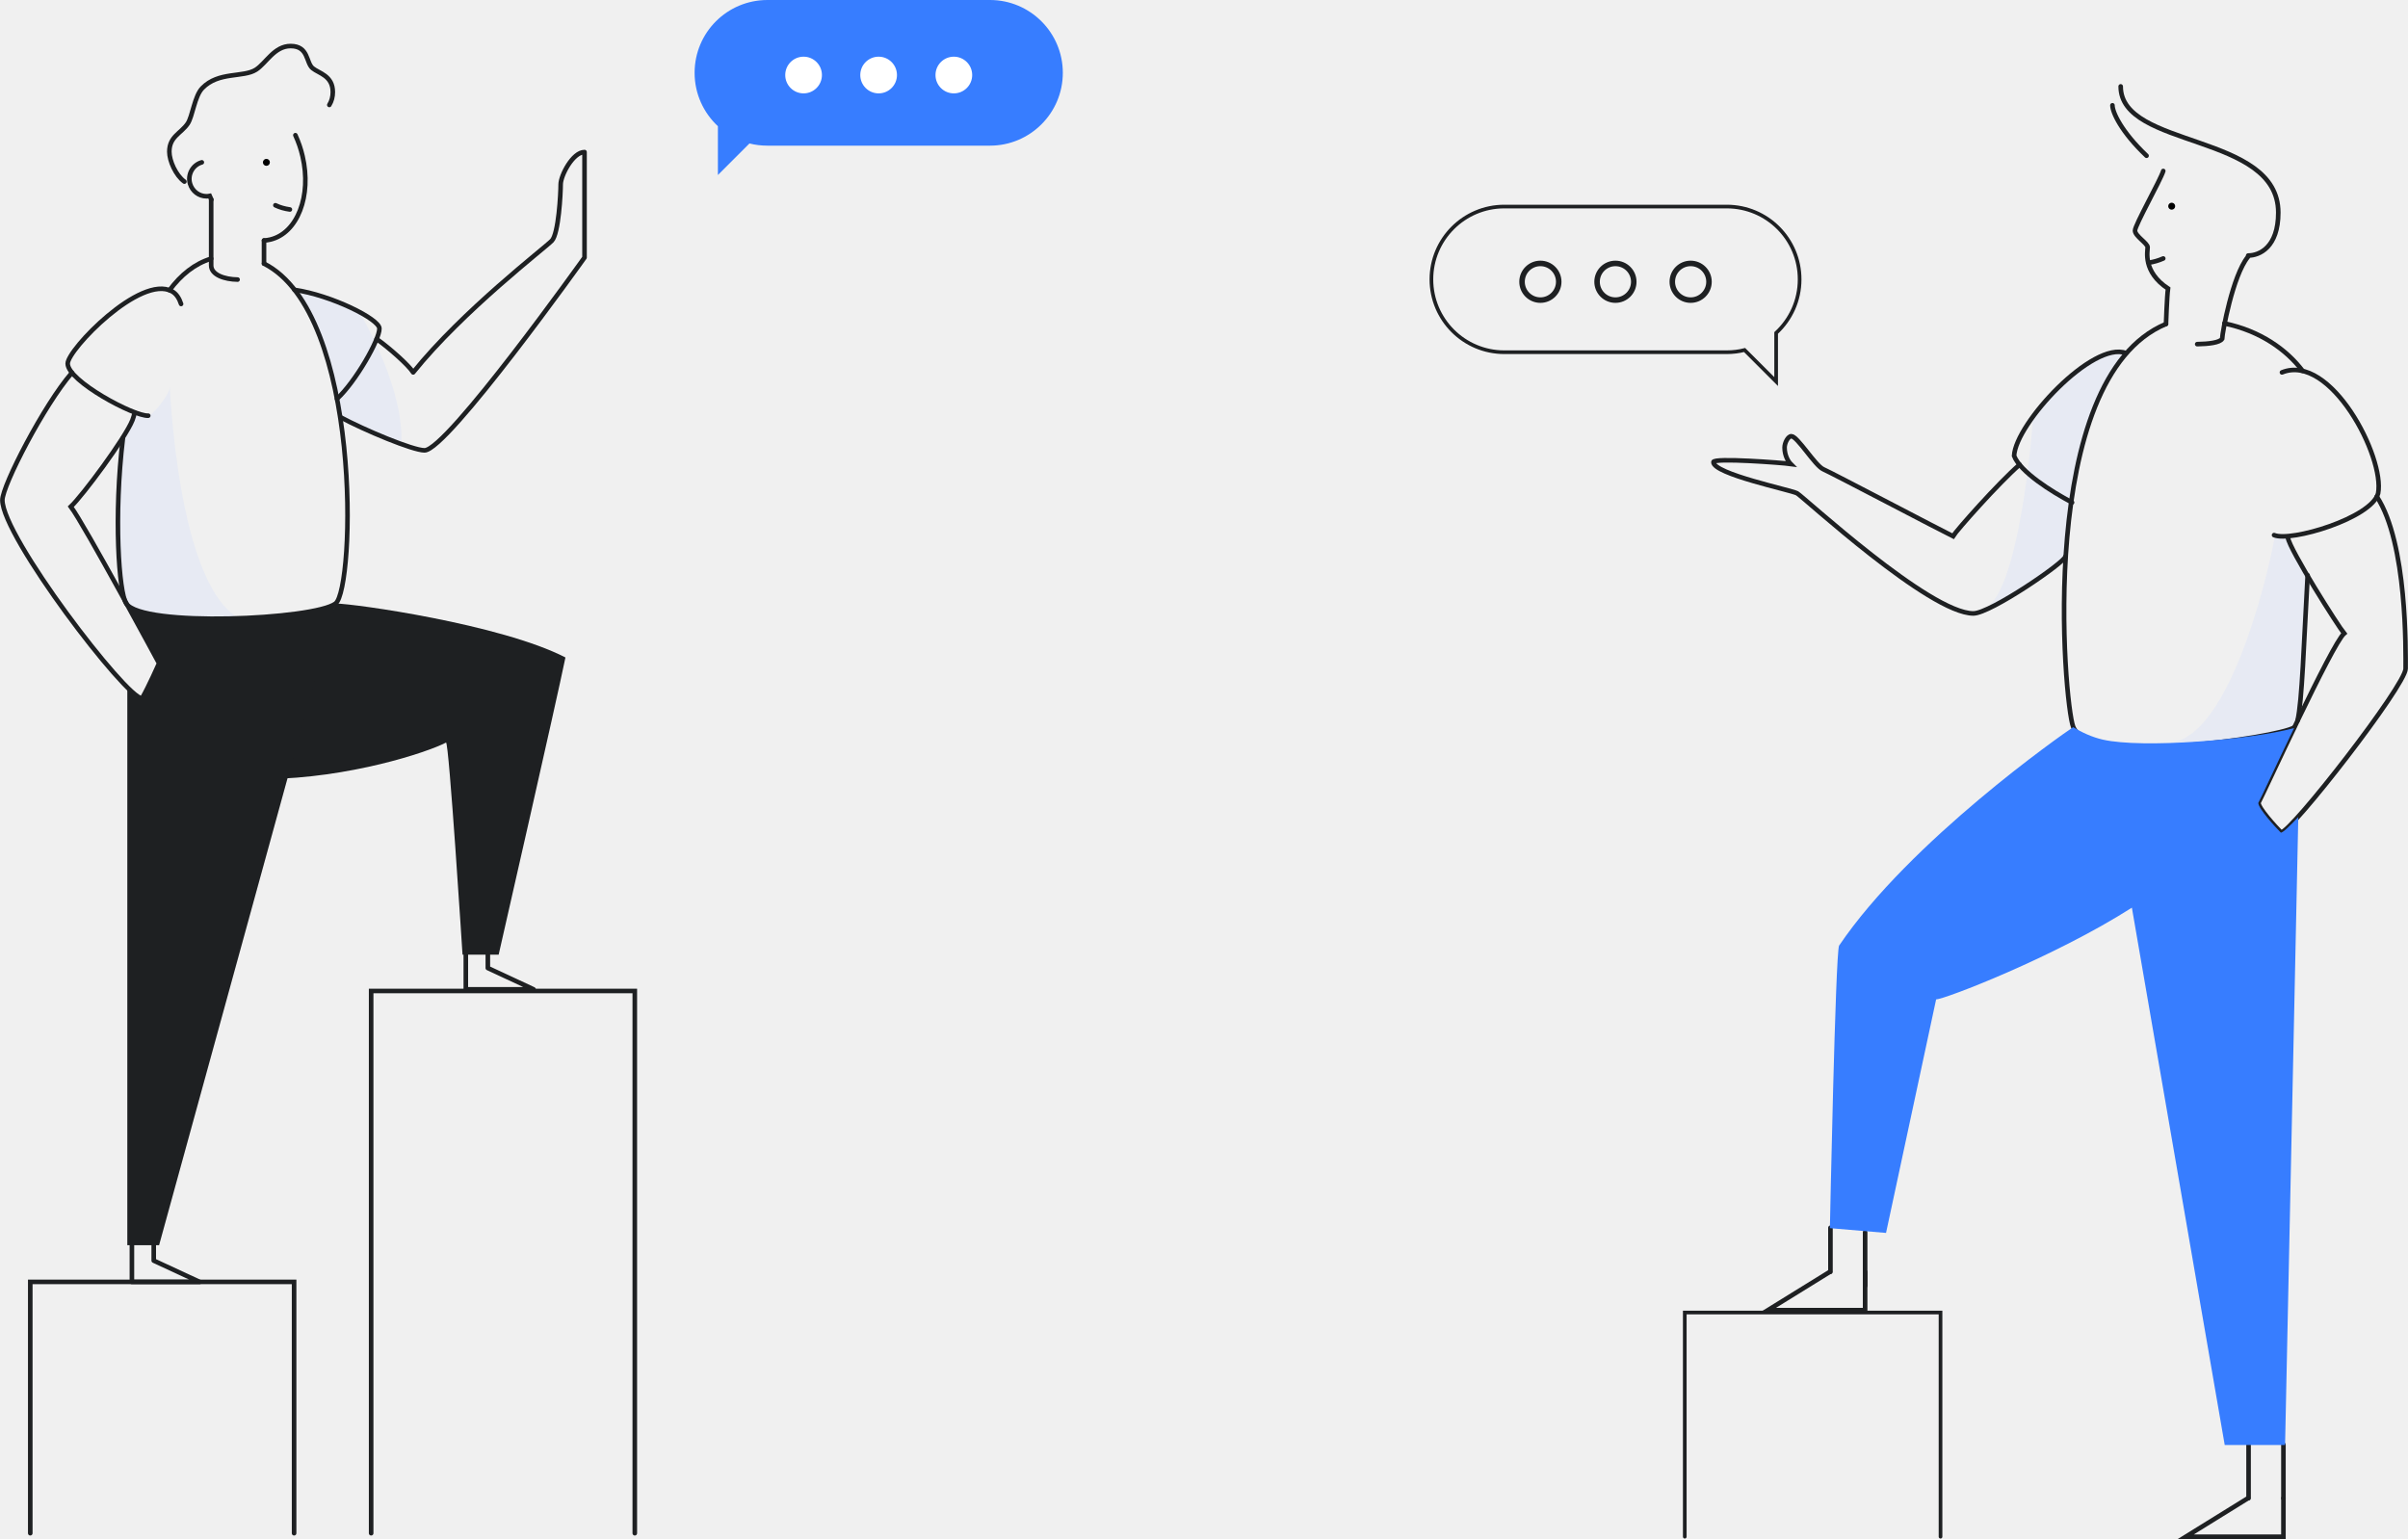
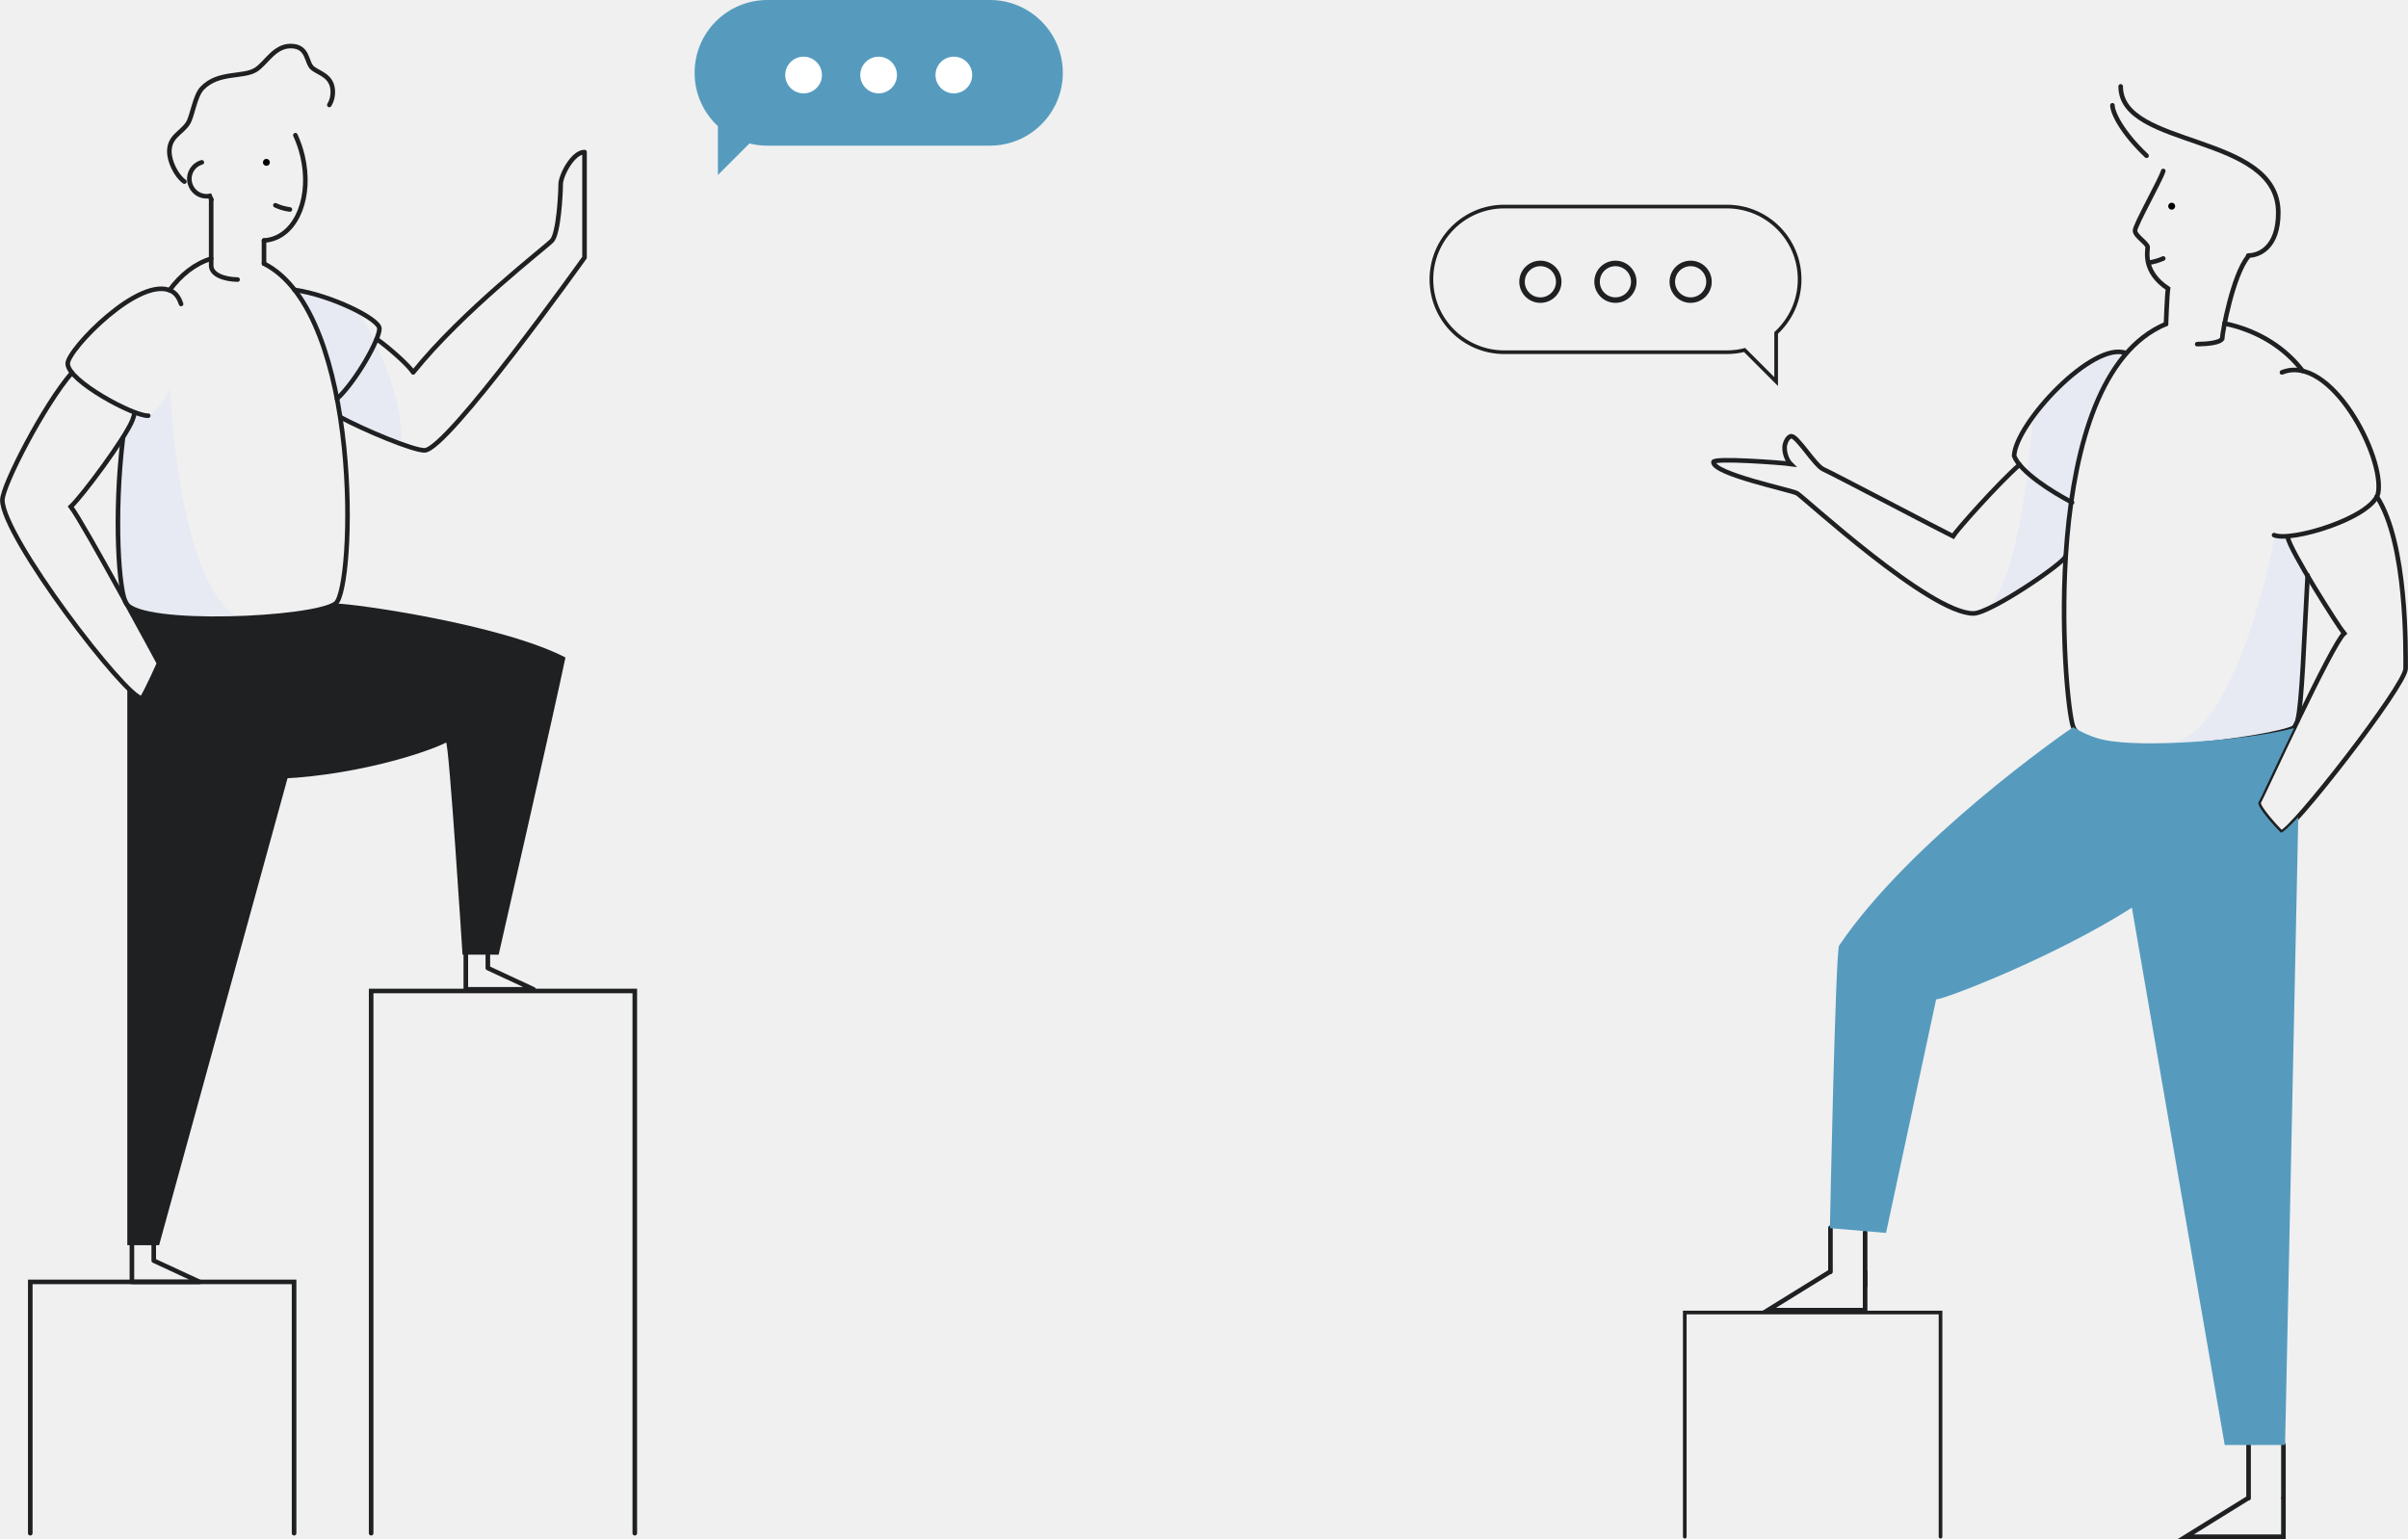
- <svg xmlns="http://www.w3.org/2000/svg" x="0px" y="0px" viewBox="0 0 1312.5 838.9" style="enable-background:new 0 0 1312.5 838.9;" xml:space="preserve">
+ <svg xmlns="http://www.w3.org/2000/svg" version="1.1" id="Layer_1" x="0px" y="0px" viewBox="0 0 1312.5 838.9" style="enable-background:new 0 0 1312.5 838.9;" xml:space="preserve">
  <style type="text/css">
- 	.communicating-men-0{fill:#E7EAF3;}
- 	.communicating-men-1{fill:#377DFF;}
- 	.communicating-men-2{fill:none;stroke:#1E2022;}
- 	.communicating-men-3{fill:#FFFFFF;}
- 	.communicating-men-4{fill:#1E2022;}
+ 	.st0{fill:#E7EAF3;}
+ 	.st1{fill:#1E2022;}
+ 	.st2{fill:none;stroke:#1E2022;stroke-width:2.5;stroke-linecap:round;stroke-linejoin:round;}
+ 	.st3{fill:none;stroke:#1E2022;stroke-width:2.5;stroke-linecap:round;stroke-miterlimit:10;}
+ 	.st4{opacity:0.1;fill:#1E2022;enable-background:new    ;}
+ 	.st5{fill:#569BBE;}
+ 	.st6{fill:#FFFFFF;}
+ 	.st7{fill:none;stroke:#1E2022;stroke-width:2;stroke-miterlimit:10;}
+ 	.st8{fill:none;stroke:#1E2022;stroke-width:3;stroke-miterlimit:10;}
+ 	.st9{fill:none;stroke:#1E2022;stroke-width:2;stroke-linecap:round;stroke-miterlimit:10;}
</style>
-   <path class="communicating-men-0 fill-gray-300" d="M195.8,170c3.5,5.8,24.4,42.6,23,72.1c-6.6-2.5-33.4-14.8-33.4-14.8l-1.7-10l-7.3-28.2l-4.1-10.8l-6.9-14.2  l-4.5-6.2l12,2.8L195.8,170z" />
-   <path class="communicating-men-0 fill-gray-300" d="M92.5,211.2c0-8.4,3,111.9,40.3,127c-20.1,5.8-52.8,1.3-52.8,1.3l-10.5-9.9l-3.1-7.5l-1.9-26.8v-9.5l0.1-15.8  l1.5-22.9l1.3-8.1l4.6-10.5l1.9-3.7c0,0,5.3,1.6,7.3,1.6S92.5,214.9,92.5,211.2z" />
-   <path class="communicating-men-4 fill-dark" d="M182.9,329c10,0,90.2,11.3,125.3,29.4c-4.8,23.5-36.4,162-36.4,162h-19.7c0,0-7.4-116.6-9-115.6  c-10.6,5.5-52.8,19.3-97.9,19.9" />
-   <path class="communicating-men-2 fill-none stroke-dark" stroke-width="2.5" stroke-linecap="round" stroke-linejoin="round" d="M205.3,184.8c6.9,4.9,17.5,14.3,19.9,18.2c27.2-33.8,71.9-67.9,75.6-71.8s4.8-25.9,4.8-30.7s6.6-17.6,13-17.6  v57.5c0,0-74.9,105.1-87.2,105.1c-6.4,0-32.7-11-45.9-18.1" />
-   <path class="communicating-men-2 fill-none stroke-dark" stroke-width="2.5" stroke-linecap="round" stroke-miterlimit="10" d="M160.5,158c20,2.9,46.3,15.9,46.3,21.1c0.1,6-12.9,28.9-23.1,38.3" />
-   <path class="communicating-men-2 fill-none stroke-dark" stroke-width="2.5" stroke-linecap="round" stroke-miterlimit="10" d="M179.5,57.2c1.3-2.1,1.9-4.5,1.9-7c0-9-7.6-10.2-11-13c-3.7-3-2.1-12.1-12-12.1c-8.9,0-13.3,9.3-18.9,12.9  c-6.9,4.4-20.4,0.9-29.2,10c-4.3,4.4-5.3,15.4-8,19.4c-3.7,5.4-10,7-10,15.3c0,5,3.5,12.9,8.2,16.3" />
-   <path class="communicating-men-2 fill-none stroke-dark" stroke-width="2.5" stroke-linecap="round" stroke-miterlimit="10" d="M143.9,143.7c53.8,27.3,49.5,177.3,39,185.3c-11.5,8.8-105.5,13.1-114.1,0c-4-6.1-6.9-47.6-1.8-90.2" />
-   <path class="communicating-men-2 fill-none stroke-dark" stroke-width="2.5" stroke-linecap="round" stroke-miterlimit="10" d="M92.4,158.2c6.2-8.4,13.8-14.5,22.7-17.2" />
-   <path class="communicating-men-2 fill-none stroke-dark" stroke-width="2.5" stroke-linecap="round" stroke-miterlimit="10" d="M39.2,203.2c-15.1,17.3-37.9,61.5-37.9,69.4c0,20,67.5,108.1,76.1,108.1c3.6-6.2,9.3-19.1,9.3-19.1  S46,286,38.6,276.2c6.4-6,29.8-37.5,33.6-47.2c0.5-1.3,0.9-2.7,1.2-4.1" />
-   <path class="communicating-men-2 fill-none stroke-dark" stroke-width="2.5" stroke-linecap="round" stroke-miterlimit="10" d="M80.8,226.6c-7.6,0.5-43.9-18.9-43.9-28.4c0-7.6,39.7-48.8,56.8-39.4c2.4,1.3,4,3.8,5,6.9" />
-   <path class="communicating-men-2 fill-none stroke-dark" stroke-width="2.5" stroke-linecap="round" stroke-miterlimit="10" d="M143.9,143.7v-12.6" />
-   <path class="communicating-men-2 fill-none stroke-dark" stroke-width="2.5" stroke-linecap="round" stroke-miterlimit="10" d="M115.1,108.8v35.9c0,5.1,7.2,7.6,14.4,7.7" />
-   <path class="communicating-men-2 fill-none stroke-dark" stroke-width="2.5" stroke-linecap="round" stroke-miterlimit="10" d="M143.9,131.1c1.1-0.1,2.3-0.2,3.4-0.5c14.8-3.5,22.7-23.8,17.6-45.5c-0.9-3.9-2.2-7.7-3.9-11.4" />
-   <path class="communicating-men-2 fill-none stroke-dark" stroke-width="2.5" stroke-linecap="round" stroke-miterlimit="10" d="M110,88.5c-5,1.4-7.9,6.7-6.4,11.7c1.2,4,4.8,6.8,9,6.8c0.6,0,1.2-0.1,1.7-0.2c0.3,0.7,0.6,1.3,0.9,2" />
-   <path class="communicating-men-4 fill-dark" d="M69.4,329v0.6c9.4,17.3,17.3,32,17.3,32s-5.7,12.9-9.3,19.1c-1.4,0-4.2-2.2-8-6v304.1h17.3L182.9,329  C176.8,334.1,91.8,346.1,69.4,329z" />
-   <path class="communicating-men-4 fill-dark" opacity=".1" d="M69.4,329v0.6c9.4,17.3,17.3,32,17.3,32s-5.7,12.9-9.3,19.1c-1.4,0-4.2-2.2-8-6v304.1h17.3L182.9,329  C176.8,334.1,91.8,346.1,69.4,329z" />
-   <polyline class="communicating-men-2 fill-none stroke-dark" stroke-width="2.5" stroke-linecap="round" stroke-linejoin="round" points="71.9,678.3 71.9,698.8 108.8,698.8 83.8,687.2 83.8,677.8 " />
-   <polyline class="communicating-men-2 fill-none stroke-dark" stroke-width="2.5" stroke-linecap="round" stroke-linejoin="round" points="253.9,518.8 253.9,539.3 290.8,539.3 265.9,527.7 265.9,518.3 " />
-   <path class="communicating-men-1 fill-primary" d="M539.6,0H418.3c-21.9,0-39.7,17.7-39.7,39.7c0,11.5,4.9,21.8,12.7,29.1v26.6l17.2-17.2c3.1,0.8,6.4,1.2,9.8,1.2  h121.3c21.9,0,39.7-17.8,39.7-39.7S561.5,0,539.6,0z" />
-   <circle class="communicating-men-3 fill-white" cx="438" cy="40.9" r="10" />
-   <circle class="communicating-men-3 fill-white" cx="478.9" cy="40.9" r="10" />
-   <circle class="communicating-men-3 fill-white" cx="519.9" cy="40.9" r="10" />
-   <path class="communicating-men-2 fill-none stroke-dark" stroke-width="2" stroke-miterlimit="10" d="M980.9,152.3c0-22-17.8-39.7-39.7-39.7H819.9c-21.9,0-39.7,17.8-39.7,39.7S798,192,819.9,192h121.3  c3.4,0,6.6-0.4,9.7-1.2l17.2,17.2v-26.5C976,174.2,980.9,163.8,980.9,152.3z" />
-   <circle class="communicating-men-2 fill-none stroke-dark" stroke-width="3" stroke-miterlimit="10" cx="921.5" cy="153.6" r="10" />
-   <circle class="communicating-men-2 fill-none stroke-dark" stroke-width="3" stroke-miterlimit="10" cx="880.5" cy="153.6" r="10" />
-   <circle class="communicating-men-2 fill-none stroke-dark" stroke-width="3" stroke-miterlimit="10" cx="839.6" cy="153.6" r="10" />
-   <path class="communicating-men-0 fill-gray-300" d="M1108.1,225.8c0,8.4-7.7,98.4-26.7,106.2c14.4-7.7,36.4-19.3,43.7-28.5c0.5-5.8,2.5-29.8,3.5-33.2  c1-3.4,5-31.5,10.1-42.2c5-10.7,6.2-15,6.2-15l3.5-6.8l3.9-6.3l3.9-5.8l1.4-2l-1.8-0.4l-3.5-0.1l-4.5,1l-5.8,2.8l-6.9,4.2l-4.9,3.5  l-4.7,3.9l-4.9,4.8l-5,5.5l-7.1,8.2" />
-   <path class="communicating-men-0 fill-gray-300" d="M1239.8,292.4c0,3.4-22,112.5-58.7,112.5c41.4,3.8,62-1.6,62-1.6l7.3-6.5l2.5-7.3c0,0,2-20.4,2-22.3  c0.1-2.9,0.5-9.6,0.5-9.6l0.6-12.6l1.6-31.5l-6.5-10.6l-4.4-10.8L1239.8,292.4z" />
-   <path class="communicating-men-2 fill-none stroke-dark" stroke-width="2.5" stroke-linecap="round" stroke-miterlimit="10" d="M1255,202.1c-8.6-11.3-22.8-21.7-42.6-25.8" />
-   <path class="communicating-men-2 fill-none stroke-dark" stroke-width="2.5" stroke-linecap="round" stroke-miterlimit="10" d="M1252.3,392.8c2.5-10.7,3.4-41.6,5.5-79.2" />
-   <path class="communicating-men-2 fill-none stroke-dark" stroke-width="2.5" stroke-linecap="round" stroke-miterlimit="10" d="M1180.6,176.6c-71.3,29.7-55.5,207.2-50.6,219.6c8.3,21.2,111.2,6,120.4,0.4" />
-   <path class="communicating-men-2 fill-none stroke-dark" stroke-width="2.5" stroke-linecap="round" stroke-miterlimit="10" d="M1225.2,140.1c-8.2,10.1-13.9,41.1-14,44.6c-1.3,2.1-7.4,2.8-13.6,2.9" />
-   <path class="communicating-men-2 fill-none stroke-dark" stroke-width="2.5" stroke-linecap="round" stroke-miterlimit="10" d="M1100.8,253.3c-11.6,10.1-34.4,35.8-36.3,39c-5.8-2.8-66.1-34.5-70.7-36.5c-4.5-2-14.1-18-17.4-18  c-1.9,0-3.7,3.7-3.7,6.2c0,4.3,2,7.6,3.3,8.9c-4.3-0.6-42.1-3.5-42.1-1c0,6.5,42.3,15.2,45.6,17s72.2,65.5,96.1,65.5  c9.3,0,50.1-28,50.1-31" />
-   <polyline class="communicating-men-2 fill-none stroke-dark" stroke-width="2.5" stroke-linecap="round" stroke-miterlimit="10" points="1244.6,816.7 1244.6,837.7 1191.4,837.7 1225.3,816.7 " />
-   <line class="communicating-men-2 fill-none stroke-dark" stroke-width="2.5" stroke-linecap="round" stroke-miterlimit="10" x1="1244.6" y1="816.7" x2="1244.6" y2="787.5" />
-   <line class="communicating-men-2 fill-none stroke-dark" stroke-width="2.5" stroke-linecap="round" stroke-miterlimit="10" x1="1225.6" y1="816.7" x2="1225.6" y2="787.5" />
-   <polyline class="communicating-men-2 fill-none stroke-dark" stroke-width="2.5" stroke-linecap="round" stroke-miterlimit="10" points="1016.6,693.3 1016.6,714.2 963.6,714.2 997.4,693.3 " />
-   <line class="communicating-men-2 fill-none stroke-dark" stroke-width="2.5" stroke-linecap="round" stroke-miterlimit="10" x1="1016.6" y1="700.9" x2="1016.6" y2="671.7" />
-   <line class="communicating-men-2 fill-none stroke-dark" stroke-width="2.5" stroke-linecap="round" stroke-miterlimit="10" x1="997.7" y1="693.3" x2="997.7" y2="669.3" />
-   <polyline class="communicating-men-2 fill-none stroke-dark" stroke-width="2" stroke-linecap="round" stroke-miterlimit="10" points="918.3,837.7 918.3,715.5 1057.7,715.5 1057.7,837.7 " />
-   <path class="communicating-men-2 fill-none stroke-dark" stroke-width="2.5" stroke-linecap="round" stroke-miterlimit="10" d="M1247,293c1.1,6.9,27.6,48.6,30.7,52.3c-6.7,5.8-43.8,87-46.7,92.3c0,3,9.1,13,12.3,16.2  c5.5,0,67.9-80.2,67.9-89.3s1-68.3-15.7-93.8" />
-   <path class="communicating-men-2 fill-none stroke-dark" stroke-width="2.5" stroke-linecap="round" stroke-miterlimit="10" d="M1239.5,291.7c9.1,3.9,53.1-9.3,56.7-22.7c3.8-19.8-25.9-76.7-52.4-66" />
-   <path class="communicating-men-1 fill-primary" d="M1243.2,453.9c-3.3-3.3-12.3-13.2-12.3-16.2c1.4-2.4,9.9-21,19.5-40.8c-23.7,6.4-82.6,11.2-104.2,6.3  c-5.8-1.3-11.6-4-16.2-6.8c-5.7,3.7-89,62-127.6,119.1c-2,4.5-5,154-5,154l30.6,2.6l27.3-127.3c4.4,0,64-22.8,106.7-50l50.6,292.9  h32.9l7.2-342.3C1247.9,450.5,1244.3,453.9,1243.2,453.9z" />
-   <path class="communicating-men-2 fill-none stroke-dark" stroke-width="2.5" stroke-linecap="round" stroke-miterlimit="10" d="M1155.9,47.1c0,34,85.9,25.2,85.9,68.8c0,18.9-10.3,23.4-16.4,23.4" />
-   <path class="communicating-men-2 fill-none stroke-dark" stroke-width="2.5" stroke-linecap="round" stroke-miterlimit="10" d="M1151.4,57.4c0,3.8,4.8,14.4,18.6,27.5" />
-   <path class="communicating-men-2 fill-none stroke-dark" stroke-width="2.5" stroke-linecap="round" stroke-miterlimit="10" d="M1179.1,93.2c-1.5,5-15.4,29.5-15.4,32.5s6.9,6.9,6.9,9.1c0,2.1-2.8,13.3,11.1,22.5c-0.6,4.2-1.1,19.3-1.1,19.3  " />
+   <path class="st0" d="M195.8,170c3.5,5.8,24.4,42.6,23,72.1c-6.6-2.5-33.4-14.8-33.4-14.8l-1.7-10l-7.3-28.2l-4.1-10.8l-6.9-14.2  l-4.5-6.2l12,2.8L195.8,170z" />
+   <path class="st0" d="M92.5,211.2c0-8.4,3,111.9,40.3,127c-20.1,5.8-52.8,1.3-52.8,1.3l-10.5-9.9l-3.1-7.5l-1.9-26.8v-9.5l0.1-15.8  l1.5-22.9l1.3-8.1l4.6-10.5l1.9-3.7c0,0,5.3,1.6,7.3,1.6S92.5,214.9,92.5,211.2z" />
+   <path class="st1" d="M182.9,329c10,0,90.2,11.3,125.3,29.4c-4.8,23.5-36.4,162-36.4,162h-19.7c0,0-7.4-116.6-9-115.6  c-10.6,5.5-52.8,19.3-97.9,19.9" />
+   <path class="st2" d="M205.3,184.8c6.9,4.9,17.5,14.3,19.9,18.2c27.2-33.8,71.9-67.9,75.6-71.8s4.8-25.9,4.8-30.7s6.6-17.6,13-17.6  v57.5c0,0-74.9,105.1-87.2,105.1c-6.4,0-32.7-11-45.9-18.1" />
+   <path class="st3" d="M160.5,158c20,2.9,46.3,15.9,46.3,21.1c0.1,6-12.9,28.9-23.1,38.3" />
+   <path class="st3" d="M179.5,57.2c1.3-2.1,1.9-4.5,1.9-7c0-9-7.6-10.2-11-13c-3.7-3-2.1-12.1-12-12.1c-8.9,0-13.3,9.3-18.9,12.9  c-6.9,4.4-20.4,0.9-29.2,10c-4.3,4.4-5.3,15.4-8,19.4c-3.7,5.4-10,7-10,15.3c0,5,3.5,12.9,8.2,16.3" />
+   <path class="st3" d="M143.9,143.7c53.8,27.3,49.5,177.3,39,185.3c-11.5,8.8-105.5,13.1-114.1,0c-4-6.1-6.9-47.6-1.8-90.2" />
+   <path class="st3" d="M92.4,158.2c6.2-8.4,13.8-14.5,22.7-17.2" />
+   <path class="st3" d="M39.2,203.2c-15.1,17.3-37.9,61.5-37.9,69.4c0,20,67.5,108.1,76.1,108.1c3.6-6.2,9.3-19.1,9.3-19.1  S46,286,38.6,276.2c6.4-6,29.8-37.5,33.6-47.2c0.5-1.3,0.9-2.7,1.2-4.1" />
+   <path class="st3" d="M80.8,226.6c-7.6,0.5-43.9-18.9-43.9-28.4c0-7.6,39.7-48.8,56.8-39.4c2.4,1.3,4,3.8,5,6.9" />
+   <path class="st3" d="M143.9,143.7v-12.6" />
+   <path class="st3" d="M115.1,108.8v35.9c0,5.1,7.2,7.6,14.4,7.7" />
+   <path class="st3" d="M143.9,131.1c1.1-0.1,2.3-0.2,3.4-0.5c14.8-3.5,22.7-23.8,17.6-45.5c-0.9-3.9-2.2-7.7-3.9-11.4" />
+   <path class="st3" d="M110,88.5c-5,1.4-7.9,6.7-6.4,11.7c1.2,4,4.8,6.8,9,6.8c0.6,0,1.2-0.1,1.7-0.2c0.3,0.7,0.6,1.3,0.9,2" />
+   <path class="st1" d="M69.4,329v0.6c9.4,17.3,17.3,32,17.3,32s-5.7,12.9-9.3,19.1c-1.4,0-4.2-2.2-8-6v304.1h17.3L182.9,329  C176.8,334.1,91.8,346.1,69.4,329z" />
+   <path class="st4" d="M69.4,329v0.6c9.4,17.3,17.3,32,17.3,32s-5.7,12.9-9.3,19.1c-1.4,0-4.2-2.2-8-6v304.1h17.3L182.9,329  C176.8,334.1,91.8,346.1,69.4,329z" />
+   <polyline class="st2" points="71.9,678.3 71.9,698.8 108.8,698.8 83.8,687.2 83.8,677.8 " />
+   <polyline class="st2" points="253.9,518.8 253.9,539.3 290.8,539.3 265.9,527.7 265.9,518.3 " />
+   <path class="st5" d="M539.6,0H418.3c-21.9,0-39.7,17.7-39.7,39.7c0,11.5,4.9,21.8,12.7,29.1v26.6l17.2-17.2c3.1,0.8,6.4,1.2,9.8,1.2  h121.3c21.9,0,39.7-17.8,39.7-39.7S561.5,0,539.6,0z" />
+   <circle class="st6" cx="438" cy="40.9" r="10" />
+   <circle class="st6" cx="478.9" cy="40.9" r="10" />
+   <circle class="st6" cx="519.9" cy="40.9" r="10" />
+   <path class="st7" d="M980.9,152.3c0-22-17.8-39.7-39.7-39.7H819.9c-21.9,0-39.7,17.8-39.7,39.7S798,192,819.9,192h121.3  c3.4,0,6.6-0.4,9.7-1.2l17.2,17.2v-26.5C976,174.2,980.9,163.8,980.9,152.3z" />
+   <circle class="st8" cx="921.5" cy="153.6" r="10" />
+   <circle class="st8" cx="880.5" cy="153.6" r="10" />
+   <circle class="st8" cx="839.6" cy="153.6" r="10" />
+   <path class="st0" d="M1108.1,225.8c0,8.4-7.7,98.4-26.7,106.2c14.4-7.7,36.4-19.3,43.7-28.5c0.5-5.8,2.5-29.8,3.5-33.2  c1-3.4,5-31.5,10.1-42.2c5-10.7,6.2-15,6.2-15l3.5-6.8l3.9-6.3l3.9-5.8l1.4-2l-1.8-0.4l-3.5-0.1l-4.5,1l-5.8,2.8l-6.9,4.2l-4.9,3.5  l-4.7,3.9l-4.9,4.8l-5,5.5l-7.1,8.2" />
+   <path class="st0" d="M1239.8,292.4c0,3.4-22,112.5-58.7,112.5c41.4,3.8,62-1.6,62-1.6l7.3-6.5l2.5-7.3c0,0,2-20.4,2-22.3  c0.1-2.9,0.5-9.6,0.5-9.6l0.6-12.6l1.6-31.5l-6.5-10.6l-4.4-10.8L1239.8,292.4z" />
+   <path class="st3" d="M1255,202.1c-8.6-11.3-22.8-21.7-42.6-25.8" />
+   <path class="st3" d="M1252.3,392.8c2.5-10.7,3.4-41.6,5.5-79.2" />
+   <path class="st3" d="M1180.6,176.6c-71.3,29.7-55.5,207.2-50.6,219.6c8.3,21.2,111.2,6,120.4,0.4" />
+   <path class="st3" d="M1225.2,140.1c-8.2,10.1-13.9,41.1-14,44.6c-1.3,2.1-7.4,2.8-13.6,2.9" />
+   <path class="st3" d="M1100.8,253.3c-11.6,10.1-34.4,35.8-36.3,39c-5.8-2.8-66.1-34.5-70.7-36.5c-4.5-2-14.1-18-17.4-18  c-1.9,0-3.7,3.7-3.7,6.2c0,4.3,2,7.6,3.3,8.9c-4.3-0.6-42.1-3.5-42.1-1c0,6.5,42.3,15.2,45.6,17s72.2,65.5,96.1,65.5  c9.3,0,50.1-28,50.1-31" />
+   <polyline class="st3" points="1244.6,816.7 1244.6,837.7 1191.4,837.7 1225.3,816.7 " />
+   <line class="st3" x1="1244.6" y1="816.7" x2="1244.6" y2="787.5" />
+   <line class="st3" x1="1225.6" y1="816.7" x2="1225.6" y2="787.5" />
+   <polyline class="st3" points="1016.6,693.3 1016.6,714.2 963.6,714.2 997.4,693.3 " />
+   <line class="st3" x1="1016.6" y1="700.9" x2="1016.6" y2="671.7" />
+   <line class="st3" x1="997.7" y1="693.3" x2="997.7" y2="669.3" />
+   <polyline class="st9" points="918.3,837.7 918.3,715.5 1057.7,715.5 1057.7,837.7 " />
+   <path class="st3" d="M1247,293c1.1,6.9,27.6,48.6,30.7,52.3c-6.7,5.8-43.8,87-46.7,92.3c0,3,9.1,13,12.3,16.2  c5.5,0,67.9-80.2,67.9-89.3s1-68.3-15.7-93.8" />
+   <path class="st3" d="M1239.5,291.7c9.1,3.9,53.1-9.3,56.7-22.7c3.8-19.8-25.9-76.7-52.4-66" />
+   <path class="st5" d="M1243.2,453.9c-3.3-3.3-12.3-13.2-12.3-16.2c1.4-2.4,9.9-21,19.5-40.8c-23.7,6.4-82.6,11.2-104.2,6.3  c-5.8-1.3-11.6-4-16.2-6.8c-5.7,3.7-89,62-127.6,119.1c-2,4.5-5,154-5,154l30.6,2.6l27.3-127.3c4.4,0,64-22.8,106.7-50l50.6,292.9  h32.9l7.2-342.3C1247.9,450.5,1244.3,453.9,1243.2,453.9z" />
+   <path class="st3" d="M1155.9,47.1c0,34,85.9,25.2,85.9,68.8c0,18.9-10.3,23.4-16.4,23.4" />
+   <path class="st3" d="M1151.4,57.4c0,3.8,4.8,14.4,18.6,27.5" />
+   <path class="st3" d="M1179.1,93.2c-1.5,5-15.4,29.5-15.4,32.5s6.9,6.9,6.9,9.1c0,2.1-2.8,13.3,11.1,22.5c-0.6,4.2-1.1,19.3-1.1,19.3  " />
  <circle cx="1183.7" cy="112.4" r="1.9" />
  <circle cx="145.2" cy="88.5" r="1.9" />
-   <path class="communicating-men-2 fill-none stroke-dark" stroke-width="2.5" stroke-linecap="round" stroke-miterlimit="10" d="M1179.1,140.9c-2.5,1.1-5.2,1.9-7.9,2.3" />
-   <path class="communicating-men-2 fill-none stroke-dark" stroke-width="2.5" stroke-linecap="round" stroke-miterlimit="10" d="M158,114.2c-2.8-0.4-5.4-1.1-7.9-2.3" />
-   <path class="communicating-men-2 fill-none stroke-dark" stroke-width="2.5" stroke-linecap="round" stroke-miterlimit="10" d="M1158.8,192.5c-18.1-6.9-60.2,38.4-61,56c3.3,8.7,20.4,19.5,31.6,25.4" />
-   <polyline class="communicating-men-2 fill-none stroke-dark" stroke-width="2.5" stroke-linecap="round" stroke-miterlimit="10" points="346,835.8 346,540.2 202.3,540.2 202.3,835.8 " />
-   <polyline class="communicating-men-2 fill-none stroke-dark" stroke-width="2.5" stroke-linecap="round" stroke-miterlimit="10" points="160.3,835.8 160.3,698.8 16.5,698.8 16.5,835.8 " />
+   <path class="st3" d="M1179.1,140.9c-2.5,1.1-5.2,1.9-7.9,2.3" />
+   <path class="st3" d="M158,114.2c-2.8-0.4-5.4-1.1-7.9-2.3" />
+   <path class="st3" d="M1158.8,192.5c-18.1-6.9-60.2,38.4-61,56c3.3,8.7,20.4,19.5,31.6,25.4" />
+   <polyline class="st3" points="346,835.8 346,540.2 202.3,540.2 202.3,835.8 " />
+   <polyline class="st3" points="160.3,835.8 160.3,698.8 16.5,698.8 16.5,835.8 " />
</svg>
